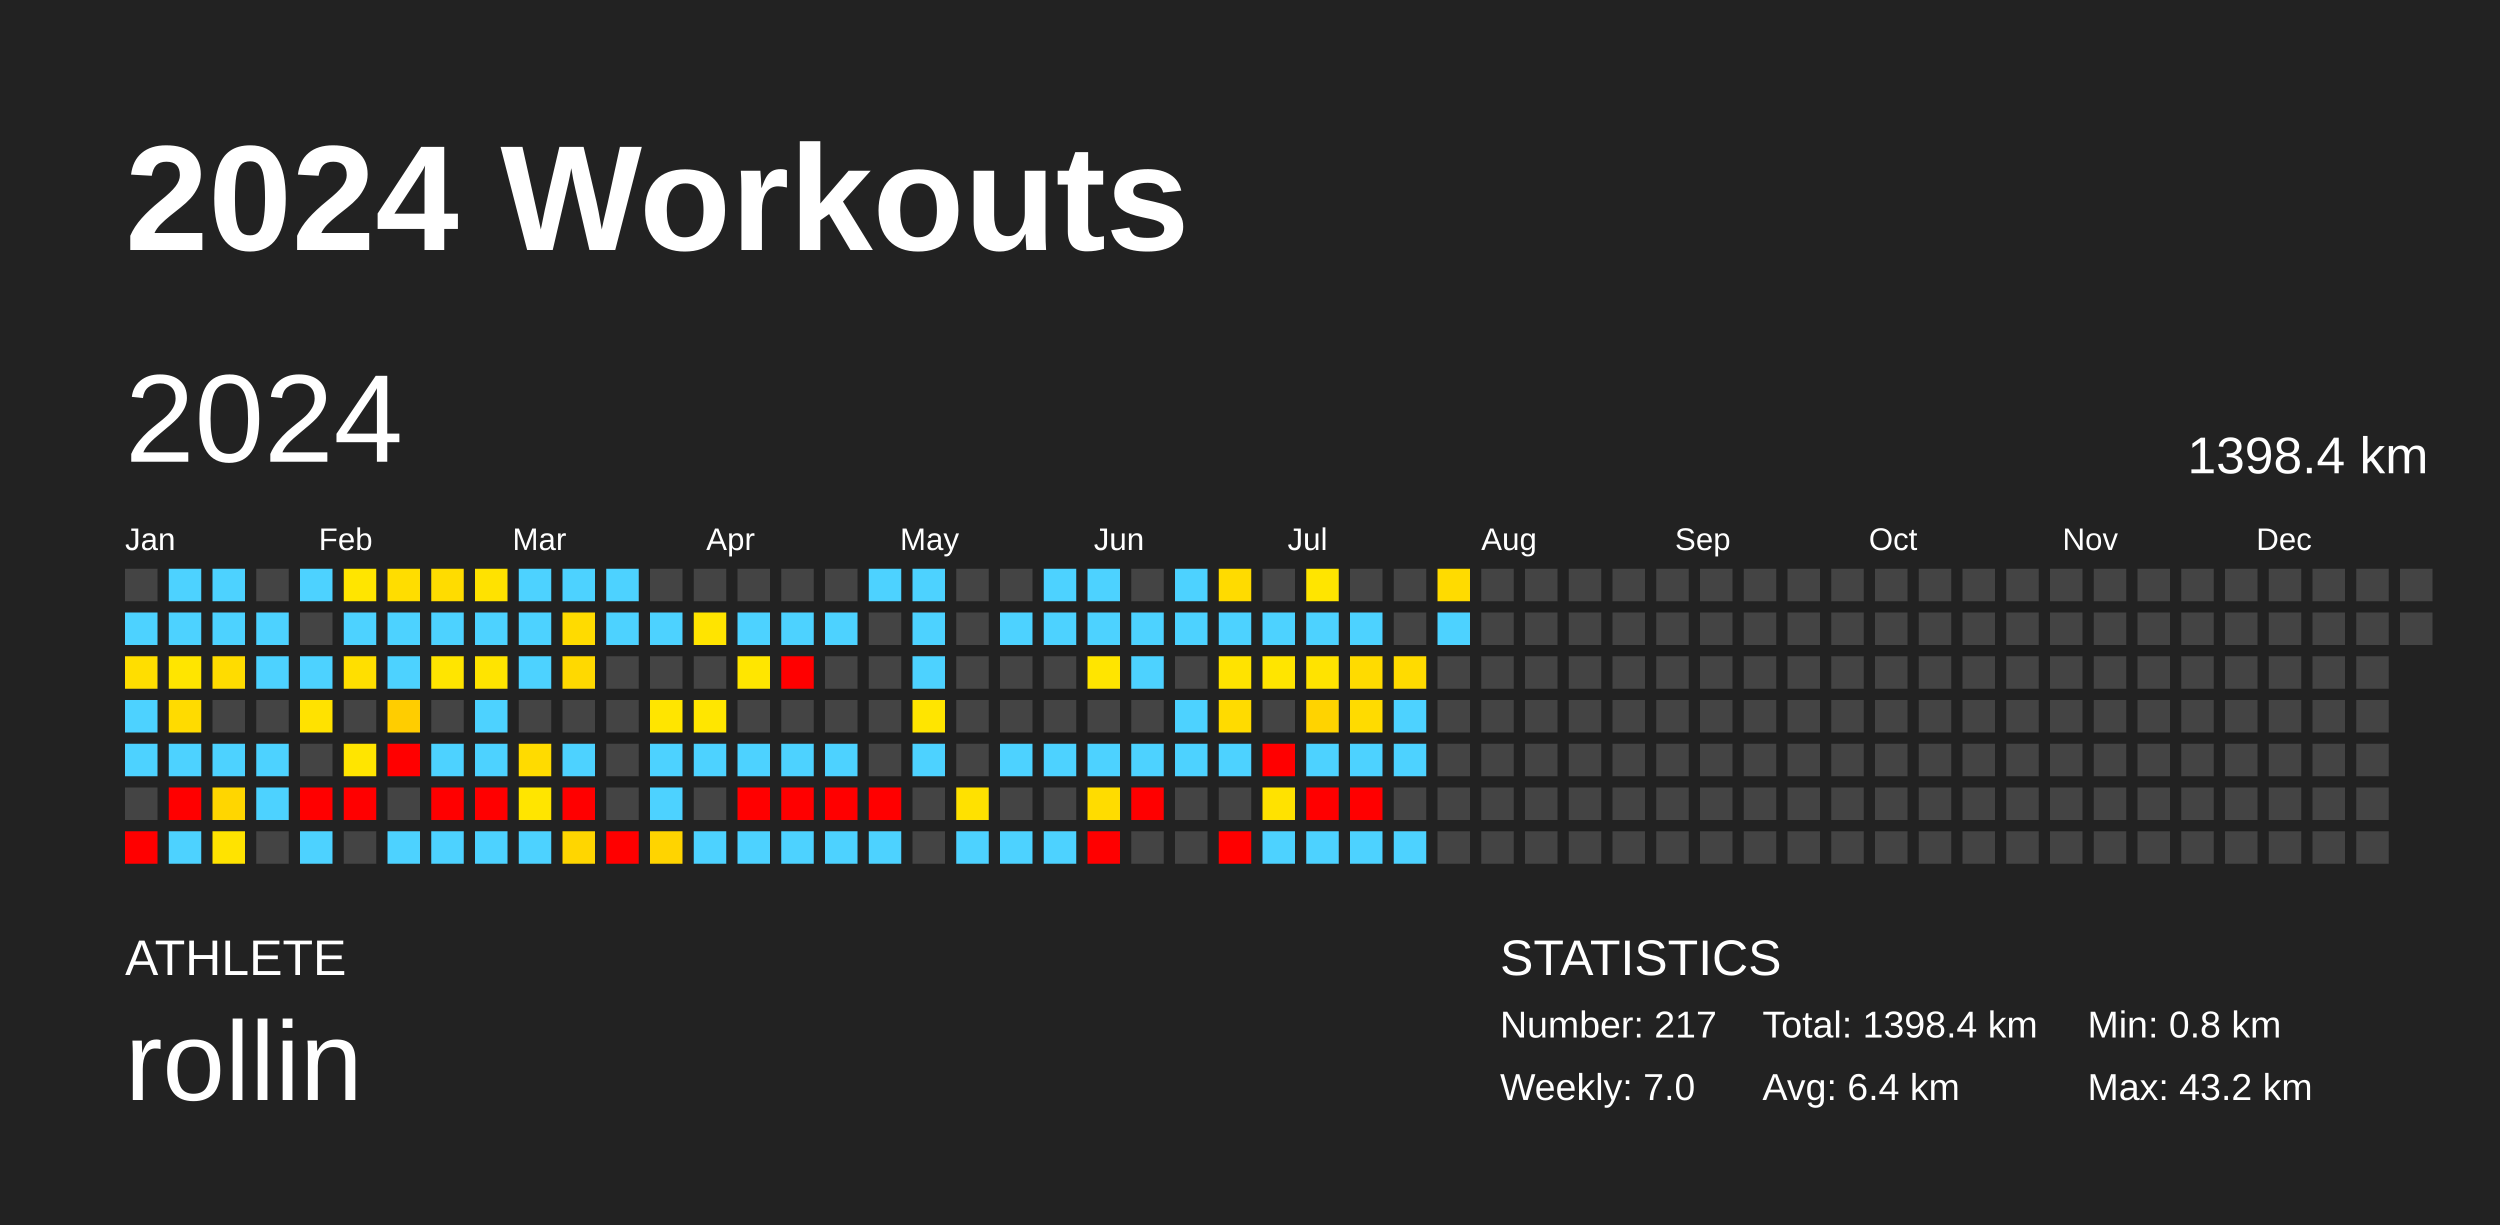
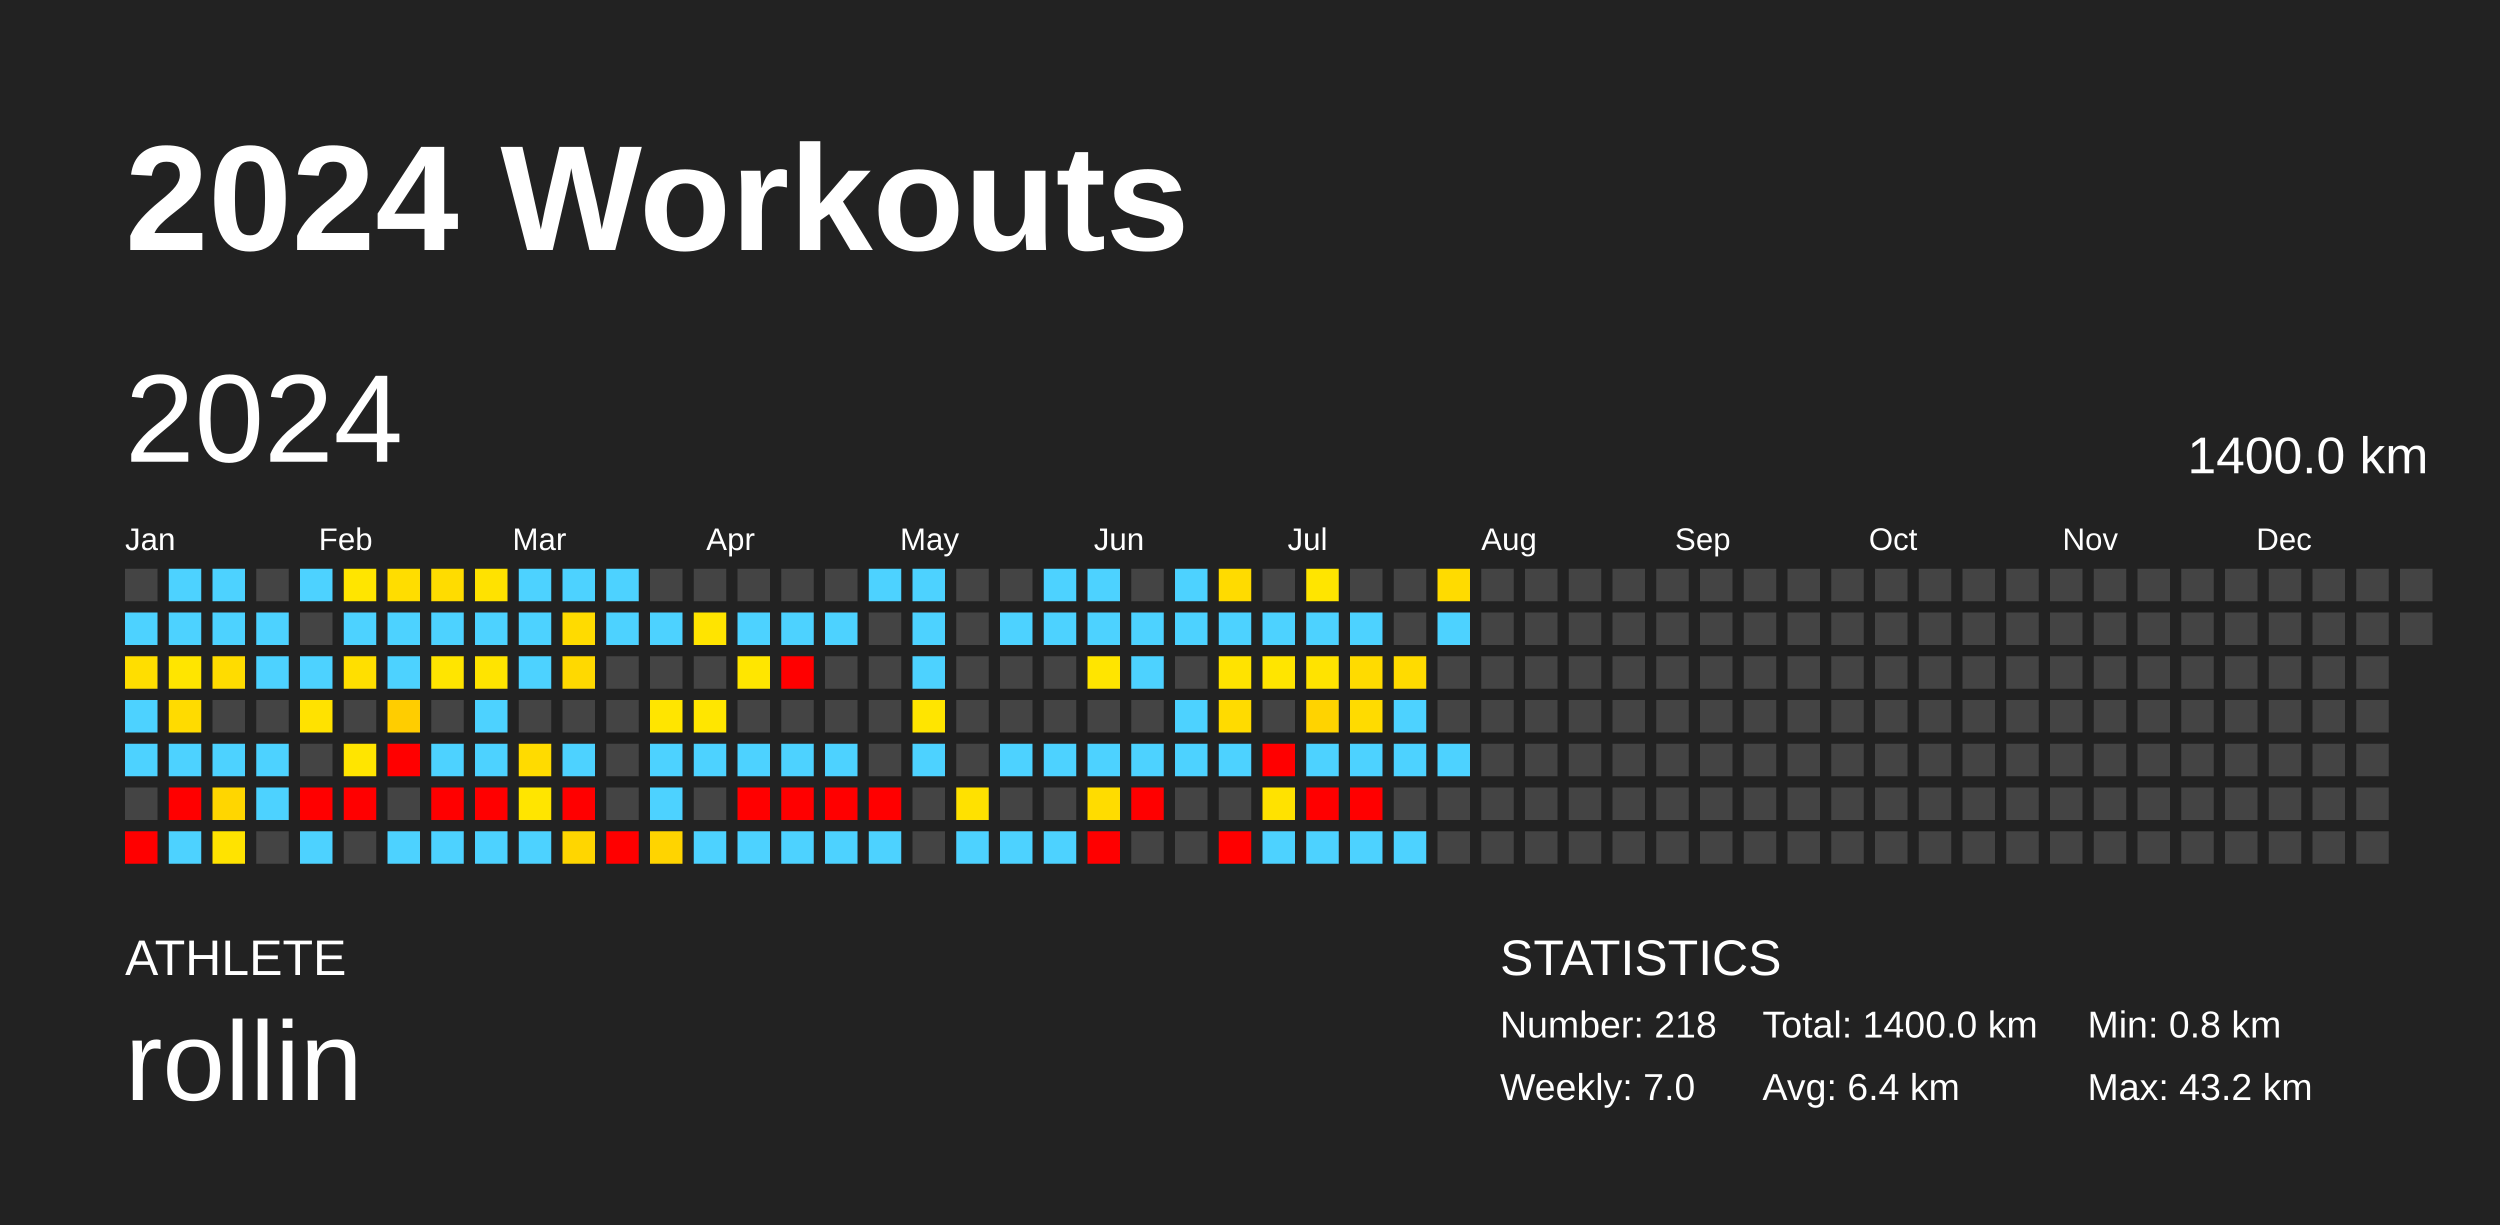
<svg xmlns="http://www.w3.org/2000/svg" baseProfile="full" height="98mm" version="1.1" viewBox="0,0,200,98" width="200mm">
  <defs />
  <rect fill="#222222" height="98" width="200" x="0" y="0" />
  <text fill="#FFFFFF" style="font-size:12px; font-family:Arial; font-weight:bold;" x="10" y="20">2024 Workouts</text>
  <text fill="#FFFFFF" style="font-size:4px; font-family:Arial" x="10" y="78">ATHLETE</text>
  <text fill="#FFFFFF" style="font-size:9px; font-family:Arial" x="10" y="88">rollin</text>
  <text fill="#FFFFFF" style="font-size:4px; font-family:Arial" x="120" y="78">STATISTICS</text>
-   <text fill="#FFFFFF" style="font-size:3px; font-family:Arial" x="120" y="83">Number: 217</text>
+   <text fill="#FFFFFF" style="font-size:3px; font-family:Arial" x="120" y="83">Number: 218</text>
  <text fill="#FFFFFF" style="font-size:3px; font-family:Arial" x="120" y="88">Weekly: 7.0</text>
-   <text fill="#FFFFFF" style="font-size:3px; font-family:Arial" x="141" y="83">Total: 1398.4 km</text>
+   <text fill="#FFFFFF" style="font-size:3px; font-family:Arial" x="141" y="83">Total: 1400.0 km</text>
  <text fill="#FFFFFF" style="font-size:3px; font-family:Arial" x="141" y="88">Avg: 6.4 km</text>
  <text fill="#FFFFFF" style="font-size:3px; font-family:Arial" x="167" y="83">Min: 0.8 km</text>
  <text fill="#FFFFFF" style="font-size:3px; font-family:Arial" x="167" y="88">Max: 43.2 km</text>
  <text dominant-baseline="hanging" fill="#FFFFFF" style="font-size:10.0px; font-family:Arial;" x="10" y="30">2024</text>
-   <text dominant-baseline="hanging" fill="#FFFFFF" style="font-size:4.125px; font-family:Arial;" x="175" y="35">1398.4 km</text>
+   <text dominant-baseline="hanging" fill="#FFFFFF" style="font-size:4.125px; font-family:Arial;" x="175" y="35">1400.0 km</text>
  <text fill="#FFFFFF" style="font-size:2.5px; font-family:Arial" x="10.0" y="44">Jan</text>
  <text fill="#FFFFFF" style="font-size:2.5px; font-family:Arial" x="25.5" y="44">Feb</text>
  <text fill="#FFFFFF" style="font-size:2.5px; font-family:Arial" x="41.0" y="44">Mar</text>
  <text fill="#FFFFFF" style="font-size:2.5px; font-family:Arial" x="56.5" y="44">Apr</text>
  <text fill="#FFFFFF" style="font-size:2.5px; font-family:Arial" x="72.0" y="44">May</text>
  <text fill="#FFFFFF" style="font-size:2.5px; font-family:Arial" x="87.5" y="44">Jun</text>
  <text fill="#FFFFFF" style="font-size:2.5px; font-family:Arial" x="103.0" y="44">Jul</text>
  <text fill="#FFFFFF" style="font-size:2.5px; font-family:Arial" x="118.5" y="44">Aug</text>
  <text fill="#FFFFFF" style="font-size:2.5px; font-family:Arial" x="134.0" y="44">Sep</text>
  <text fill="#FFFFFF" style="font-size:2.5px; font-family:Arial" x="149.5" y="44">Oct</text>
  <text fill="#FFFFFF" style="font-size:2.5px; font-family:Arial" x="165.0" y="44">Nov</text>
  <text fill="#FFFFFF" style="font-size:2.5px; font-family:Arial" x="180.5" y="44">Dec</text>
  <rect fill="#444444" height="2.6" width="2.6" x="10.0" y="45.5" />
  <rect fill="#4dd2ff" height="2.6" width="2.6" x="10.0" y="49.0" />
  <rect fill="#ffde00" height="2.6" width="2.6" x="10.0" y="52.5" />
  <rect fill="#4dd2ff" height="2.6" width="2.6" x="10.0" y="56.0" />
  <rect fill="#4dd2ff" height="2.6" width="2.6" x="10.0" y="59.5" />
  <rect fill="#444444" height="2.6" width="2.6" x="10.0" y="63.0" />
  <rect fill="red" height="2.6" width="2.6" x="10.0" y="66.5" />
  <rect fill="#4dd2ff" height="2.6" width="2.6" x="13.5" y="45.5" />
  <rect fill="#4dd2ff" height="2.6" width="2.6" x="13.5" y="49.0" />
  <rect fill="#ffe500" height="2.6" width="2.6" x="13.5" y="52.5" />
  <rect fill="#ffdb00" height="2.6" width="2.6" x="13.5" y="56.0" />
  <rect fill="#4dd2ff" height="2.6" width="2.6" x="13.5" y="59.5" />
  <rect fill="red" height="2.6" width="2.6" x="13.5" y="63.0" />
  <rect fill="#4dd2ff" height="2.6" width="2.6" x="13.5" y="66.5" />
  <rect fill="#4dd2ff" height="2.6" width="2.6" x="17.0" y="45.5" />
  <rect fill="#4dd2ff" height="2.6" width="2.6" x="17.0" y="49.0" />
  <rect fill="#ffdc00" height="2.6" width="2.6" x="17.0" y="52.5" />
  <rect fill="#444444" height="2.6" width="2.6" x="17.0" y="56.0" />
  <rect fill="#4dd2ff" height="2.6" width="2.6" x="17.0" y="59.5" />
  <rect fill="#ffd600" height="2.6" width="2.6" x="17.0" y="63.0" />
  <rect fill="#ffe300" height="2.6" width="2.6" x="17.0" y="66.5" />
  <rect fill="#444444" height="2.6" width="2.6" x="20.5" y="45.5" />
  <rect fill="#4dd2ff" height="2.6" width="2.6" x="20.5" y="49.0" />
  <rect fill="#4dd2ff" height="2.6" width="2.6" x="20.5" y="52.5" />
  <rect fill="#444444" height="2.6" width="2.6" x="20.5" y="56.0" />
  <rect fill="#4dd2ff" height="2.6" width="2.6" x="20.5" y="59.5" />
  <rect fill="#4dd2ff" height="2.6" width="2.6" x="20.5" y="63.0" />
  <rect fill="#444444" height="2.6" width="2.6" x="20.5" y="66.5" />
  <rect fill="#4dd2ff" height="2.6" width="2.6" x="24.0" y="45.5" />
  <rect fill="#444444" height="2.6" width="2.6" x="24.0" y="49.0" />
  <rect fill="#4dd2ff" height="2.6" width="2.6" x="24.0" y="52.5" />
  <rect fill="#ffe200" height="2.6" width="2.6" x="24.0" y="56.0" />
  <rect fill="#444444" height="2.6" width="2.6" x="24.0" y="59.5" />
  <rect fill="red" height="2.6" width="2.6" x="24.0" y="63.0" />
  <rect fill="#4dd2ff" height="2.6" width="2.6" x="24.0" y="66.5" />
  <rect fill="#ffe500" height="2.6" width="2.6" x="27.5" y="45.5" />
  <rect fill="#4dd2ff" height="2.6" width="2.6" x="27.5" y="49.0" />
  <rect fill="#ffdf00" height="2.6" width="2.6" x="27.5" y="52.5" />
  <rect fill="#444444" height="2.6" width="2.6" x="27.5" y="56.0" />
  <rect fill="#ffe500" height="2.6" width="2.6" x="27.5" y="59.5" />
  <rect fill="red" height="2.6" width="2.6" x="27.5" y="63.0" />
  <rect fill="#444444" height="2.6" width="2.6" x="27.5" y="66.5" />
  <rect fill="#ffdd00" height="2.6" width="2.6" x="31.0" y="45.5" />
  <rect fill="#4dd2ff" height="2.6" width="2.6" x="31.0" y="49.0" />
  <rect fill="#4dd2ff" height="2.6" width="2.6" x="31.0" y="52.5" />
  <rect fill="#ffcd00" height="2.6" width="2.6" x="31.0" y="56.0" />
  <rect fill="red" height="2.6" width="2.6" x="31.0" y="59.5" />
  <rect fill="#444444" height="2.6" width="2.6" x="31.0" y="63.0" />
  <rect fill="#4dd2ff" height="2.6" width="2.6" x="31.0" y="66.5" />
  <rect fill="#ffdc00" height="2.6" width="2.6" x="34.5" y="45.5" />
  <rect fill="#4dd2ff" height="2.6" width="2.6" x="34.5" y="49.0" />
  <rect fill="#ffe500" height="2.6" width="2.6" x="34.5" y="52.5" />
  <rect fill="#444444" height="2.6" width="2.6" x="34.5" y="56.0" />
  <rect fill="#4dd2ff" height="2.6" width="2.6" x="34.5" y="59.5" />
  <rect fill="red" height="2.6" width="2.6" x="34.5" y="63.0" />
  <rect fill="#4dd2ff" height="2.6" width="2.6" x="34.5" y="66.5" />
  <rect fill="#ffe200" height="2.6" width="2.6" x="38.0" y="45.5" />
  <rect fill="#4dd2ff" height="2.6" width="2.6" x="38.0" y="49.0" />
  <rect fill="#ffe400" height="2.6" width="2.6" x="38.0" y="52.5" />
  <rect fill="#4dd2ff" height="2.6" width="2.6" x="38.0" y="56.0" />
  <rect fill="#4dd2ff" height="2.6" width="2.6" x="38.0" y="59.5" />
  <rect fill="red" height="2.6" width="2.6" x="38.0" y="63.0" />
  <rect fill="#4dd2ff" height="2.6" width="2.6" x="38.0" y="66.5" />
  <rect fill="#4dd2ff" height="2.6" width="2.6" x="41.5" y="45.5" />
  <rect fill="#4dd2ff" height="2.6" width="2.6" x="41.5" y="49.0" />
  <rect fill="#4dd2ff" height="2.6" width="2.6" x="41.5" y="52.5" />
  <rect fill="#444444" height="2.6" width="2.6" x="41.5" y="56.0" />
  <rect fill="#ffdb00" height="2.6" width="2.6" x="41.5" y="59.5" />
  <rect fill="#ffe500" height="2.6" width="2.6" x="41.5" y="63.0" />
  <rect fill="#4dd2ff" height="2.6" width="2.6" x="41.5" y="66.5" />
  <rect fill="#4dd2ff" height="2.6" width="2.6" x="45.0" y="45.5" />
  <rect fill="#ffdb00" height="2.6" width="2.6" x="45.0" y="49.0" />
  <rect fill="#ffd900" height="2.6" width="2.6" x="45.0" y="52.5" />
  <rect fill="#444444" height="2.6" width="2.6" x="45.0" y="56.0" />
  <rect fill="#4dd2ff" height="2.6" width="2.6" x="45.0" y="59.5" />
  <rect fill="red" height="2.6" width="2.6" x="45.0" y="63.0" />
  <rect fill="#ffd600" height="2.6" width="2.6" x="45.0" y="66.5" />
  <rect fill="#4dd2ff" height="2.6" width="2.6" x="48.5" y="45.5" />
  <rect fill="#4dd2ff" height="2.6" width="2.6" x="48.5" y="49.0" />
  <rect fill="#444444" height="2.6" width="2.6" x="48.5" y="52.5" />
  <rect fill="#444444" height="2.6" width="2.6" x="48.5" y="56.0" />
  <rect fill="#444444" height="2.6" width="2.6" x="48.5" y="59.5" />
  <rect fill="#444444" height="2.6" width="2.6" x="48.5" y="63.0" />
  <rect fill="red" height="2.6" width="2.6" x="48.5" y="66.5" />
  <rect fill="#444444" height="2.6" width="2.6" x="52.0" y="45.5" />
  <rect fill="#4dd2ff" height="2.6" width="2.6" x="52.0" y="49.0" />
  <rect fill="#444444" height="2.6" width="2.6" x="52.0" y="52.5" />
  <rect fill="#ffe500" height="2.6" width="2.6" x="52.0" y="56.0" />
  <rect fill="#4dd2ff" height="2.6" width="2.6" x="52.0" y="59.5" />
  <rect fill="#4dd2ff" height="2.6" width="2.6" x="52.0" y="63.0" />
  <rect fill="#ffd400" height="2.6" width="2.6" x="52.0" y="66.5" />
  <rect fill="#444444" height="2.6" width="2.6" x="55.5" y="45.5" />
  <rect fill="#ffe400" height="2.6" width="2.6" x="55.5" y="49.0" />
  <rect fill="#444444" height="2.6" width="2.6" x="55.5" y="52.5" />
  <rect fill="#ffe600" height="2.6" width="2.6" x="55.5" y="56.0" />
  <rect fill="#4dd2ff" height="2.6" width="2.6" x="55.5" y="59.5" />
  <rect fill="#444444" height="2.6" width="2.6" x="55.5" y="63.0" />
  <rect fill="#4dd2ff" height="2.6" width="2.6" x="55.5" y="66.5" />
  <rect fill="#444444" height="2.6" width="2.6" x="59.0" y="45.5" />
  <rect fill="#4dd2ff" height="2.6" width="2.6" x="59.0" y="49.0" />
  <rect fill="#ffe600" height="2.6" width="2.6" x="59.0" y="52.5" />
  <rect fill="#444444" height="2.6" width="2.6" x="59.0" y="56.0" />
  <rect fill="#4dd2ff" height="2.6" width="2.6" x="59.0" y="59.5" />
  <rect fill="red" height="2.6" width="2.6" x="59.0" y="63.0" />
  <rect fill="#4dd2ff" height="2.6" width="2.6" x="59.0" y="66.5" />
  <rect fill="#444444" height="2.6" width="2.6" x="62.5" y="45.5" />
  <rect fill="#4dd2ff" height="2.6" width="2.6" x="62.5" y="49.0" />
  <rect fill="red" height="2.6" width="2.6" x="62.5" y="52.5" />
  <rect fill="#444444" height="2.6" width="2.6" x="62.5" y="56.0" />
  <rect fill="#4dd2ff" height="2.6" width="2.6" x="62.5" y="59.5" />
  <rect fill="red" height="2.6" width="2.6" x="62.5" y="63.0" />
  <rect fill="#4dd2ff" height="2.6" width="2.6" x="62.5" y="66.5" />
  <rect fill="#444444" height="2.6" width="2.6" x="66.0" y="45.5" />
  <rect fill="#4dd2ff" height="2.6" width="2.6" x="66.0" y="49.0" />
  <rect fill="#444444" height="2.6" width="2.6" x="66.0" y="52.5" />
  <rect fill="#444444" height="2.6" width="2.6" x="66.0" y="56.0" />
  <rect fill="#4dd2ff" height="2.6" width="2.6" x="66.0" y="59.5" />
  <rect fill="red" height="2.6" width="2.6" x="66.0" y="63.0" />
  <rect fill="#4dd2ff" height="2.6" width="2.6" x="66.0" y="66.5" />
  <rect fill="#4dd2ff" height="2.6" width="2.6" x="69.5" y="45.5" />
  <rect fill="#444444" height="2.6" width="2.6" x="69.5" y="49.0" />
  <rect fill="#444444" height="2.6" width="2.6" x="69.5" y="52.5" />
  <rect fill="#444444" height="2.6" width="2.6" x="69.5" y="56.0" />
  <rect fill="#444444" height="2.6" width="2.6" x="69.5" y="59.5" />
  <rect fill="red" height="2.6" width="2.6" x="69.5" y="63.0" />
  <rect fill="#4dd2ff" height="2.6" width="2.6" x="69.5" y="66.5" />
  <rect fill="#4dd2ff" height="2.6" width="2.6" x="73.0" y="45.5" />
  <rect fill="#4dd2ff" height="2.6" width="2.6" x="73.0" y="49.0" />
  <rect fill="#4dd2ff" height="2.6" width="2.6" x="73.0" y="52.5" />
  <rect fill="#ffe500" height="2.6" width="2.6" x="73.0" y="56.0" />
  <rect fill="#4dd2ff" height="2.6" width="2.6" x="73.0" y="59.5" />
  <rect fill="#444444" height="2.6" width="2.6" x="73.0" y="63.0" />
  <rect fill="#444444" height="2.6" width="2.6" x="73.0" y="66.5" />
  <rect fill="#444444" height="2.6" width="2.6" x="76.5" y="45.5" />
  <rect fill="#444444" height="2.6" width="2.6" x="76.5" y="49.0" />
  <rect fill="#444444" height="2.6" width="2.6" x="76.5" y="52.5" />
  <rect fill="#444444" height="2.6" width="2.6" x="76.5" y="56.0" />
  <rect fill="#444444" height="2.6" width="2.6" x="76.5" y="59.5" />
  <rect fill="#ffe100" height="2.6" width="2.6" x="76.5" y="63.0" />
  <rect fill="#4dd2ff" height="2.6" width="2.6" x="76.5" y="66.5" />
  <rect fill="#444444" height="2.6" width="2.6" x="80.0" y="45.5" />
  <rect fill="#4dd2ff" height="2.6" width="2.6" x="80.0" y="49.0" />
  <rect fill="#444444" height="2.6" width="2.6" x="80.0" y="52.5" />
  <rect fill="#444444" height="2.6" width="2.6" x="80.0" y="56.0" />
  <rect fill="#4dd2ff" height="2.6" width="2.6" x="80.0" y="59.5" />
  <rect fill="#444444" height="2.6" width="2.6" x="80.0" y="63.0" />
  <rect fill="#4dd2ff" height="2.6" width="2.6" x="80.0" y="66.5" />
  <rect fill="#4dd2ff" height="2.6" width="2.6" x="83.5" y="45.5" />
  <rect fill="#4dd2ff" height="2.6" width="2.6" x="83.5" y="49.0" />
  <rect fill="#444444" height="2.6" width="2.6" x="83.5" y="52.5" />
  <rect fill="#444444" height="2.6" width="2.6" x="83.5" y="56.0" />
  <rect fill="#4dd2ff" height="2.6" width="2.6" x="83.5" y="59.5" />
  <rect fill="#444444" height="2.6" width="2.6" x="83.5" y="63.0" />
  <rect fill="#4dd2ff" height="2.6" width="2.6" x="83.5" y="66.5" />
  <rect fill="#4dd2ff" height="2.6" width="2.6" x="87.0" y="45.5" />
  <rect fill="#4dd2ff" height="2.6" width="2.6" x="87.0" y="49.0" />
  <rect fill="#ffe500" height="2.6" width="2.6" x="87.0" y="52.5" />
  <rect fill="#444444" height="2.6" width="2.6" x="87.0" y="56.0" />
  <rect fill="#4dd2ff" height="2.6" width="2.6" x="87.0" y="59.5" />
  <rect fill="#ffdc00" height="2.6" width="2.6" x="87.0" y="63.0" />
  <rect fill="red" height="2.6" width="2.6" x="87.0" y="66.5" />
  <rect fill="#444444" height="2.6" width="2.6" x="90.5" y="45.5" />
  <rect fill="#4dd2ff" height="2.6" width="2.6" x="90.5" y="49.0" />
  <rect fill="#4dd2ff" height="2.6" width="2.6" x="90.5" y="52.5" />
  <rect fill="#444444" height="2.6" width="2.6" x="90.5" y="56.0" />
  <rect fill="#4dd2ff" height="2.6" width="2.6" x="90.5" y="59.5" />
  <rect fill="red" height="2.6" width="2.6" x="90.5" y="63.0" />
  <rect fill="#444444" height="2.6" width="2.6" x="90.5" y="66.5" />
  <rect fill="#4dd2ff" height="2.6" width="2.6" x="94.0" y="45.5" />
  <rect fill="#4dd2ff" height="2.6" width="2.6" x="94.0" y="49.0" />
  <rect fill="#444444" height="2.6" width="2.6" x="94.0" y="52.5" />
  <rect fill="#4dd2ff" height="2.6" width="2.6" x="94.0" y="56.0" />
  <rect fill="#4dd2ff" height="2.6" width="2.6" x="94.0" y="59.5" />
  <rect fill="#444444" height="2.6" width="2.6" x="94.0" y="63.0" />
  <rect fill="#444444" height="2.6" width="2.6" x="94.0" y="66.5" />
  <rect fill="#ffdb00" height="2.6" width="2.6" x="97.5" y="45.5" />
  <rect fill="#4dd2ff" height="2.6" width="2.6" x="97.5" y="49.0" />
  <rect fill="#ffe300" height="2.6" width="2.6" x="97.5" y="52.5" />
  <rect fill="#ffdb00" height="2.6" width="2.6" x="97.5" y="56.0" />
  <rect fill="#4dd2ff" height="2.6" width="2.6" x="97.5" y="59.5" />
  <rect fill="#444444" height="2.6" width="2.6" x="97.5" y="63.0" />
  <rect fill="red" height="2.6" width="2.6" x="97.5" y="66.5" />
  <rect fill="#444444" height="2.6" width="2.6" x="101.0" y="45.5" />
  <rect fill="#4dd2ff" height="2.6" width="2.6" x="101.0" y="49.0" />
  <rect fill="#ffe500" height="2.6" width="2.6" x="101.0" y="52.5" />
  <rect fill="#444444" height="2.6" width="2.6" x="101.0" y="56.0" />
  <rect fill="red" height="2.6" width="2.6" x="101.0" y="59.5" />
  <rect fill="#ffe200" height="2.6" width="2.6" x="101.0" y="63.0" />
  <rect fill="#4dd2ff" height="2.6" width="2.6" x="101.0" y="66.5" />
  <rect fill="#ffe500" height="2.6" width="2.6" x="104.5" y="45.5" />
  <rect fill="#4dd2ff" height="2.6" width="2.6" x="104.5" y="49.0" />
  <rect fill="#ffe300" height="2.6" width="2.6" x="104.5" y="52.5" />
  <rect fill="#ffd300" height="2.6" width="2.6" x="104.5" y="56.0" />
  <rect fill="#4dd2ff" height="2.6" width="2.6" x="104.5" y="59.5" />
  <rect fill="red" height="2.6" width="2.6" x="104.5" y="63.0" />
  <rect fill="#4dd2ff" height="2.6" width="2.6" x="104.5" y="66.5" />
  <rect fill="#444444" height="2.6" width="2.6" x="108.0" y="45.5" />
  <rect fill="#4dd2ff" height="2.6" width="2.6" x="108.0" y="49.0" />
  <rect fill="#ffdb00" height="2.6" width="2.6" x="108.0" y="52.5" />
  <rect fill="#ffdb00" height="2.6" width="2.6" x="108.0" y="56.0" />
  <rect fill="#4dd2ff" height="2.6" width="2.6" x="108.0" y="59.5" />
  <rect fill="red" height="2.6" width="2.6" x="108.0" y="63.0" />
  <rect fill="#4dd2ff" height="2.6" width="2.6" x="108.0" y="66.5" />
  <rect fill="#444444" height="2.6" width="2.6" x="111.5" y="45.5" />
  <rect fill="#444444" height="2.6" width="2.6" x="111.5" y="49.0" />
  <rect fill="#ffdb00" height="2.6" width="2.6" x="111.5" y="52.5" />
  <rect fill="#4dd2ff" height="2.6" width="2.6" x="111.5" y="56.0" />
  <rect fill="#4dd2ff" height="2.6" width="2.6" x="111.5" y="59.5" />
  <rect fill="#444444" height="2.6" width="2.6" x="111.5" y="63.0" />
  <rect fill="#4dd2ff" height="2.6" width="2.6" x="111.5" y="66.5" />
  <rect fill="#ffdb00" height="2.6" width="2.6" x="115.0" y="45.5" />
  <rect fill="#4dd2ff" height="2.6" width="2.6" x="115.0" y="49.0" />
  <rect fill="#444444" height="2.6" width="2.6" x="115.0" y="52.5" />
  <rect fill="#444444" height="2.6" width="2.6" x="115.0" y="56.0" />
-   <rect fill="#444444" height="2.6" width="2.6" x="115.0" y="59.5" />
+   <rect fill="#4dd2ff" height="2.6" width="2.6" x="115.0" y="59.5" />
  <rect fill="#444444" height="2.6" width="2.6" x="115.0" y="63.0" />
  <rect fill="#444444" height="2.6" width="2.6" x="115.0" y="66.5" />
  <rect fill="#444444" height="2.6" width="2.6" x="118.5" y="45.5" />
  <rect fill="#444444" height="2.6" width="2.6" x="118.5" y="49.0" />
  <rect fill="#444444" height="2.6" width="2.6" x="118.5" y="52.5" />
  <rect fill="#444444" height="2.6" width="2.6" x="118.5" y="56.0" />
  <rect fill="#444444" height="2.6" width="2.6" x="118.5" y="59.5" />
  <rect fill="#444444" height="2.6" width="2.6" x="118.5" y="63.0" />
  <rect fill="#444444" height="2.6" width="2.6" x="118.5" y="66.5" />
  <rect fill="#444444" height="2.6" width="2.6" x="122.0" y="45.5" />
  <rect fill="#444444" height="2.6" width="2.6" x="122.0" y="49.0" />
  <rect fill="#444444" height="2.6" width="2.6" x="122.0" y="52.5" />
  <rect fill="#444444" height="2.6" width="2.6" x="122.0" y="56.0" />
  <rect fill="#444444" height="2.6" width="2.6" x="122.0" y="59.5" />
  <rect fill="#444444" height="2.6" width="2.6" x="122.0" y="63.0" />
  <rect fill="#444444" height="2.6" width="2.6" x="122.0" y="66.5" />
  <rect fill="#444444" height="2.6" width="2.6" x="125.5" y="45.5" />
  <rect fill="#444444" height="2.6" width="2.6" x="125.5" y="49.0" />
  <rect fill="#444444" height="2.6" width="2.6" x="125.5" y="52.5" />
  <rect fill="#444444" height="2.6" width="2.6" x="125.5" y="56.0" />
  <rect fill="#444444" height="2.6" width="2.6" x="125.5" y="59.5" />
  <rect fill="#444444" height="2.6" width="2.6" x="125.5" y="63.0" />
  <rect fill="#444444" height="2.6" width="2.6" x="125.5" y="66.5" />
  <rect fill="#444444" height="2.6" width="2.6" x="129.0" y="45.5" />
  <rect fill="#444444" height="2.6" width="2.6" x="129.0" y="49.0" />
  <rect fill="#444444" height="2.6" width="2.6" x="129.0" y="52.5" />
  <rect fill="#444444" height="2.6" width="2.6" x="129.0" y="56.0" />
  <rect fill="#444444" height="2.6" width="2.6" x="129.0" y="59.5" />
  <rect fill="#444444" height="2.6" width="2.6" x="129.0" y="63.0" />
  <rect fill="#444444" height="2.6" width="2.6" x="129.0" y="66.5" />
  <rect fill="#444444" height="2.6" width="2.6" x="132.5" y="45.5" />
  <rect fill="#444444" height="2.6" width="2.6" x="132.5" y="49.0" />
  <rect fill="#444444" height="2.6" width="2.6" x="132.5" y="52.5" />
  <rect fill="#444444" height="2.6" width="2.6" x="132.5" y="56.0" />
  <rect fill="#444444" height="2.6" width="2.6" x="132.5" y="59.5" />
  <rect fill="#444444" height="2.6" width="2.6" x="132.5" y="63.0" />
  <rect fill="#444444" height="2.6" width="2.6" x="132.5" y="66.5" />
  <rect fill="#444444" height="2.6" width="2.6" x="136.0" y="45.5" />
  <rect fill="#444444" height="2.6" width="2.6" x="136.0" y="49.0" />
  <rect fill="#444444" height="2.6" width="2.6" x="136.0" y="52.5" />
  <rect fill="#444444" height="2.6" width="2.6" x="136.0" y="56.0" />
  <rect fill="#444444" height="2.6" width="2.6" x="136.0" y="59.5" />
  <rect fill="#444444" height="2.6" width="2.6" x="136.0" y="63.0" />
  <rect fill="#444444" height="2.6" width="2.6" x="136.0" y="66.5" />
  <rect fill="#444444" height="2.6" width="2.6" x="139.5" y="45.5" />
  <rect fill="#444444" height="2.6" width="2.6" x="139.5" y="49.0" />
  <rect fill="#444444" height="2.6" width="2.6" x="139.5" y="52.5" />
  <rect fill="#444444" height="2.6" width="2.6" x="139.5" y="56.0" />
  <rect fill="#444444" height="2.6" width="2.6" x="139.5" y="59.5" />
  <rect fill="#444444" height="2.6" width="2.6" x="139.5" y="63.0" />
  <rect fill="#444444" height="2.6" width="2.6" x="139.5" y="66.5" />
  <rect fill="#444444" height="2.6" width="2.6" x="143.0" y="45.5" />
  <rect fill="#444444" height="2.6" width="2.6" x="143.0" y="49.0" />
  <rect fill="#444444" height="2.6" width="2.6" x="143.0" y="52.5" />
  <rect fill="#444444" height="2.6" width="2.6" x="143.0" y="56.0" />
  <rect fill="#444444" height="2.6" width="2.6" x="143.0" y="59.5" />
  <rect fill="#444444" height="2.6" width="2.6" x="143.0" y="63.0" />
  <rect fill="#444444" height="2.6" width="2.6" x="143.0" y="66.5" />
  <rect fill="#444444" height="2.6" width="2.6" x="146.5" y="45.5" />
  <rect fill="#444444" height="2.6" width="2.6" x="146.5" y="49.0" />
  <rect fill="#444444" height="2.6" width="2.6" x="146.5" y="52.5" />
  <rect fill="#444444" height="2.6" width="2.6" x="146.5" y="56.0" />
  <rect fill="#444444" height="2.6" width="2.6" x="146.5" y="59.5" />
  <rect fill="#444444" height="2.6" width="2.6" x="146.5" y="63.0" />
  <rect fill="#444444" height="2.6" width="2.6" x="146.5" y="66.5" />
  <rect fill="#444444" height="2.6" width="2.6" x="150.0" y="45.5" />
  <rect fill="#444444" height="2.6" width="2.6" x="150.0" y="49.0" />
  <rect fill="#444444" height="2.6" width="2.6" x="150.0" y="52.5" />
  <rect fill="#444444" height="2.6" width="2.6" x="150.0" y="56.0" />
  <rect fill="#444444" height="2.6" width="2.6" x="150.0" y="59.5" />
  <rect fill="#444444" height="2.6" width="2.6" x="150.0" y="63.0" />
  <rect fill="#444444" height="2.6" width="2.6" x="150.0" y="66.5" />
  <rect fill="#444444" height="2.6" width="2.6" x="153.5" y="45.5" />
  <rect fill="#444444" height="2.6" width="2.6" x="153.5" y="49.0" />
  <rect fill="#444444" height="2.6" width="2.6" x="153.5" y="52.5" />
  <rect fill="#444444" height="2.6" width="2.6" x="153.5" y="56.0" />
  <rect fill="#444444" height="2.6" width="2.6" x="153.5" y="59.5" />
  <rect fill="#444444" height="2.6" width="2.6" x="153.5" y="63.0" />
  <rect fill="#444444" height="2.6" width="2.6" x="153.5" y="66.5" />
  <rect fill="#444444" height="2.6" width="2.6" x="157.0" y="45.5" />
  <rect fill="#444444" height="2.6" width="2.6" x="157.0" y="49.0" />
  <rect fill="#444444" height="2.6" width="2.6" x="157.0" y="52.5" />
  <rect fill="#444444" height="2.6" width="2.6" x="157.0" y="56.0" />
  <rect fill="#444444" height="2.6" width="2.6" x="157.0" y="59.5" />
  <rect fill="#444444" height="2.6" width="2.6" x="157.0" y="63.0" />
  <rect fill="#444444" height="2.6" width="2.6" x="157.0" y="66.5" />
  <rect fill="#444444" height="2.6" width="2.6" x="160.5" y="45.5" />
  <rect fill="#444444" height="2.6" width="2.6" x="160.5" y="49.0" />
  <rect fill="#444444" height="2.6" width="2.6" x="160.5" y="52.5" />
  <rect fill="#444444" height="2.6" width="2.6" x="160.5" y="56.0" />
  <rect fill="#444444" height="2.6" width="2.6" x="160.5" y="59.5" />
  <rect fill="#444444" height="2.6" width="2.6" x="160.5" y="63.0" />
  <rect fill="#444444" height="2.6" width="2.6" x="160.5" y="66.5" />
  <rect fill="#444444" height="2.6" width="2.6" x="164.0" y="45.5" />
  <rect fill="#444444" height="2.6" width="2.6" x="164.0" y="49.0" />
  <rect fill="#444444" height="2.6" width="2.6" x="164.0" y="52.5" />
  <rect fill="#444444" height="2.6" width="2.6" x="164.0" y="56.0" />
  <rect fill="#444444" height="2.6" width="2.6" x="164.0" y="59.5" />
  <rect fill="#444444" height="2.6" width="2.6" x="164.0" y="63.0" />
  <rect fill="#444444" height="2.6" width="2.6" x="164.0" y="66.5" />
  <rect fill="#444444" height="2.6" width="2.6" x="167.5" y="45.5" />
  <rect fill="#444444" height="2.6" width="2.6" x="167.5" y="49.0" />
  <rect fill="#444444" height="2.6" width="2.6" x="167.5" y="52.5" />
  <rect fill="#444444" height="2.6" width="2.6" x="167.5" y="56.0" />
  <rect fill="#444444" height="2.6" width="2.6" x="167.5" y="59.5" />
  <rect fill="#444444" height="2.6" width="2.6" x="167.5" y="63.0" />
  <rect fill="#444444" height="2.6" width="2.6" x="167.5" y="66.5" />
  <rect fill="#444444" height="2.6" width="2.6" x="171.0" y="45.5" />
  <rect fill="#444444" height="2.6" width="2.6" x="171.0" y="49.0" />
  <rect fill="#444444" height="2.6" width="2.6" x="171.0" y="52.5" />
  <rect fill="#444444" height="2.6" width="2.6" x="171.0" y="56.0" />
  <rect fill="#444444" height="2.6" width="2.6" x="171.0" y="59.5" />
  <rect fill="#444444" height="2.6" width="2.6" x="171.0" y="63.0" />
  <rect fill="#444444" height="2.6" width="2.6" x="171.0" y="66.5" />
  <rect fill="#444444" height="2.6" width="2.6" x="174.5" y="45.5" />
  <rect fill="#444444" height="2.6" width="2.6" x="174.5" y="49.0" />
  <rect fill="#444444" height="2.6" width="2.6" x="174.5" y="52.5" />
  <rect fill="#444444" height="2.6" width="2.6" x="174.5" y="56.0" />
  <rect fill="#444444" height="2.6" width="2.6" x="174.5" y="59.5" />
  <rect fill="#444444" height="2.6" width="2.6" x="174.5" y="63.0" />
  <rect fill="#444444" height="2.6" width="2.6" x="174.5" y="66.5" />
  <rect fill="#444444" height="2.6" width="2.6" x="178.0" y="45.5" />
  <rect fill="#444444" height="2.6" width="2.6" x="178.0" y="49.0" />
  <rect fill="#444444" height="2.6" width="2.6" x="178.0" y="52.5" />
  <rect fill="#444444" height="2.6" width="2.6" x="178.0" y="56.0" />
  <rect fill="#444444" height="2.6" width="2.6" x="178.0" y="59.5" />
  <rect fill="#444444" height="2.6" width="2.6" x="178.0" y="63.0" />
  <rect fill="#444444" height="2.6" width="2.6" x="178.0" y="66.5" />
  <rect fill="#444444" height="2.6" width="2.6" x="181.5" y="45.5" />
  <rect fill="#444444" height="2.6" width="2.6" x="181.5" y="49.0" />
  <rect fill="#444444" height="2.6" width="2.6" x="181.5" y="52.5" />
  <rect fill="#444444" height="2.6" width="2.6" x="181.5" y="56.0" />
  <rect fill="#444444" height="2.6" width="2.6" x="181.5" y="59.5" />
  <rect fill="#444444" height="2.6" width="2.6" x="181.5" y="63.0" />
  <rect fill="#444444" height="2.6" width="2.6" x="181.5" y="66.5" />
  <rect fill="#444444" height="2.6" width="2.6" x="185.0" y="45.5" />
  <rect fill="#444444" height="2.6" width="2.6" x="185.0" y="49.0" />
  <rect fill="#444444" height="2.6" width="2.6" x="185.0" y="52.5" />
  <rect fill="#444444" height="2.6" width="2.6" x="185.0" y="56.0" />
  <rect fill="#444444" height="2.6" width="2.6" x="185.0" y="59.5" />
  <rect fill="#444444" height="2.6" width="2.6" x="185.0" y="63.0" />
  <rect fill="#444444" height="2.6" width="2.6" x="185.0" y="66.5" />
  <rect fill="#444444" height="2.6" width="2.6" x="188.5" y="45.5" />
  <rect fill="#444444" height="2.6" width="2.6" x="188.5" y="49.0" />
  <rect fill="#444444" height="2.6" width="2.6" x="188.5" y="52.5" />
  <rect fill="#444444" height="2.6" width="2.6" x="188.5" y="56.0" />
  <rect fill="#444444" height="2.6" width="2.6" x="188.5" y="59.5" />
  <rect fill="#444444" height="2.6" width="2.6" x="188.5" y="63.0" />
  <rect fill="#444444" height="2.6" width="2.6" x="188.5" y="66.5" />
  <rect fill="#444444" height="2.6" width="2.6" x="192.0" y="45.5" />
  <rect fill="#444444" height="2.6" width="2.6" x="192.0" y="49.0" />
</svg>
